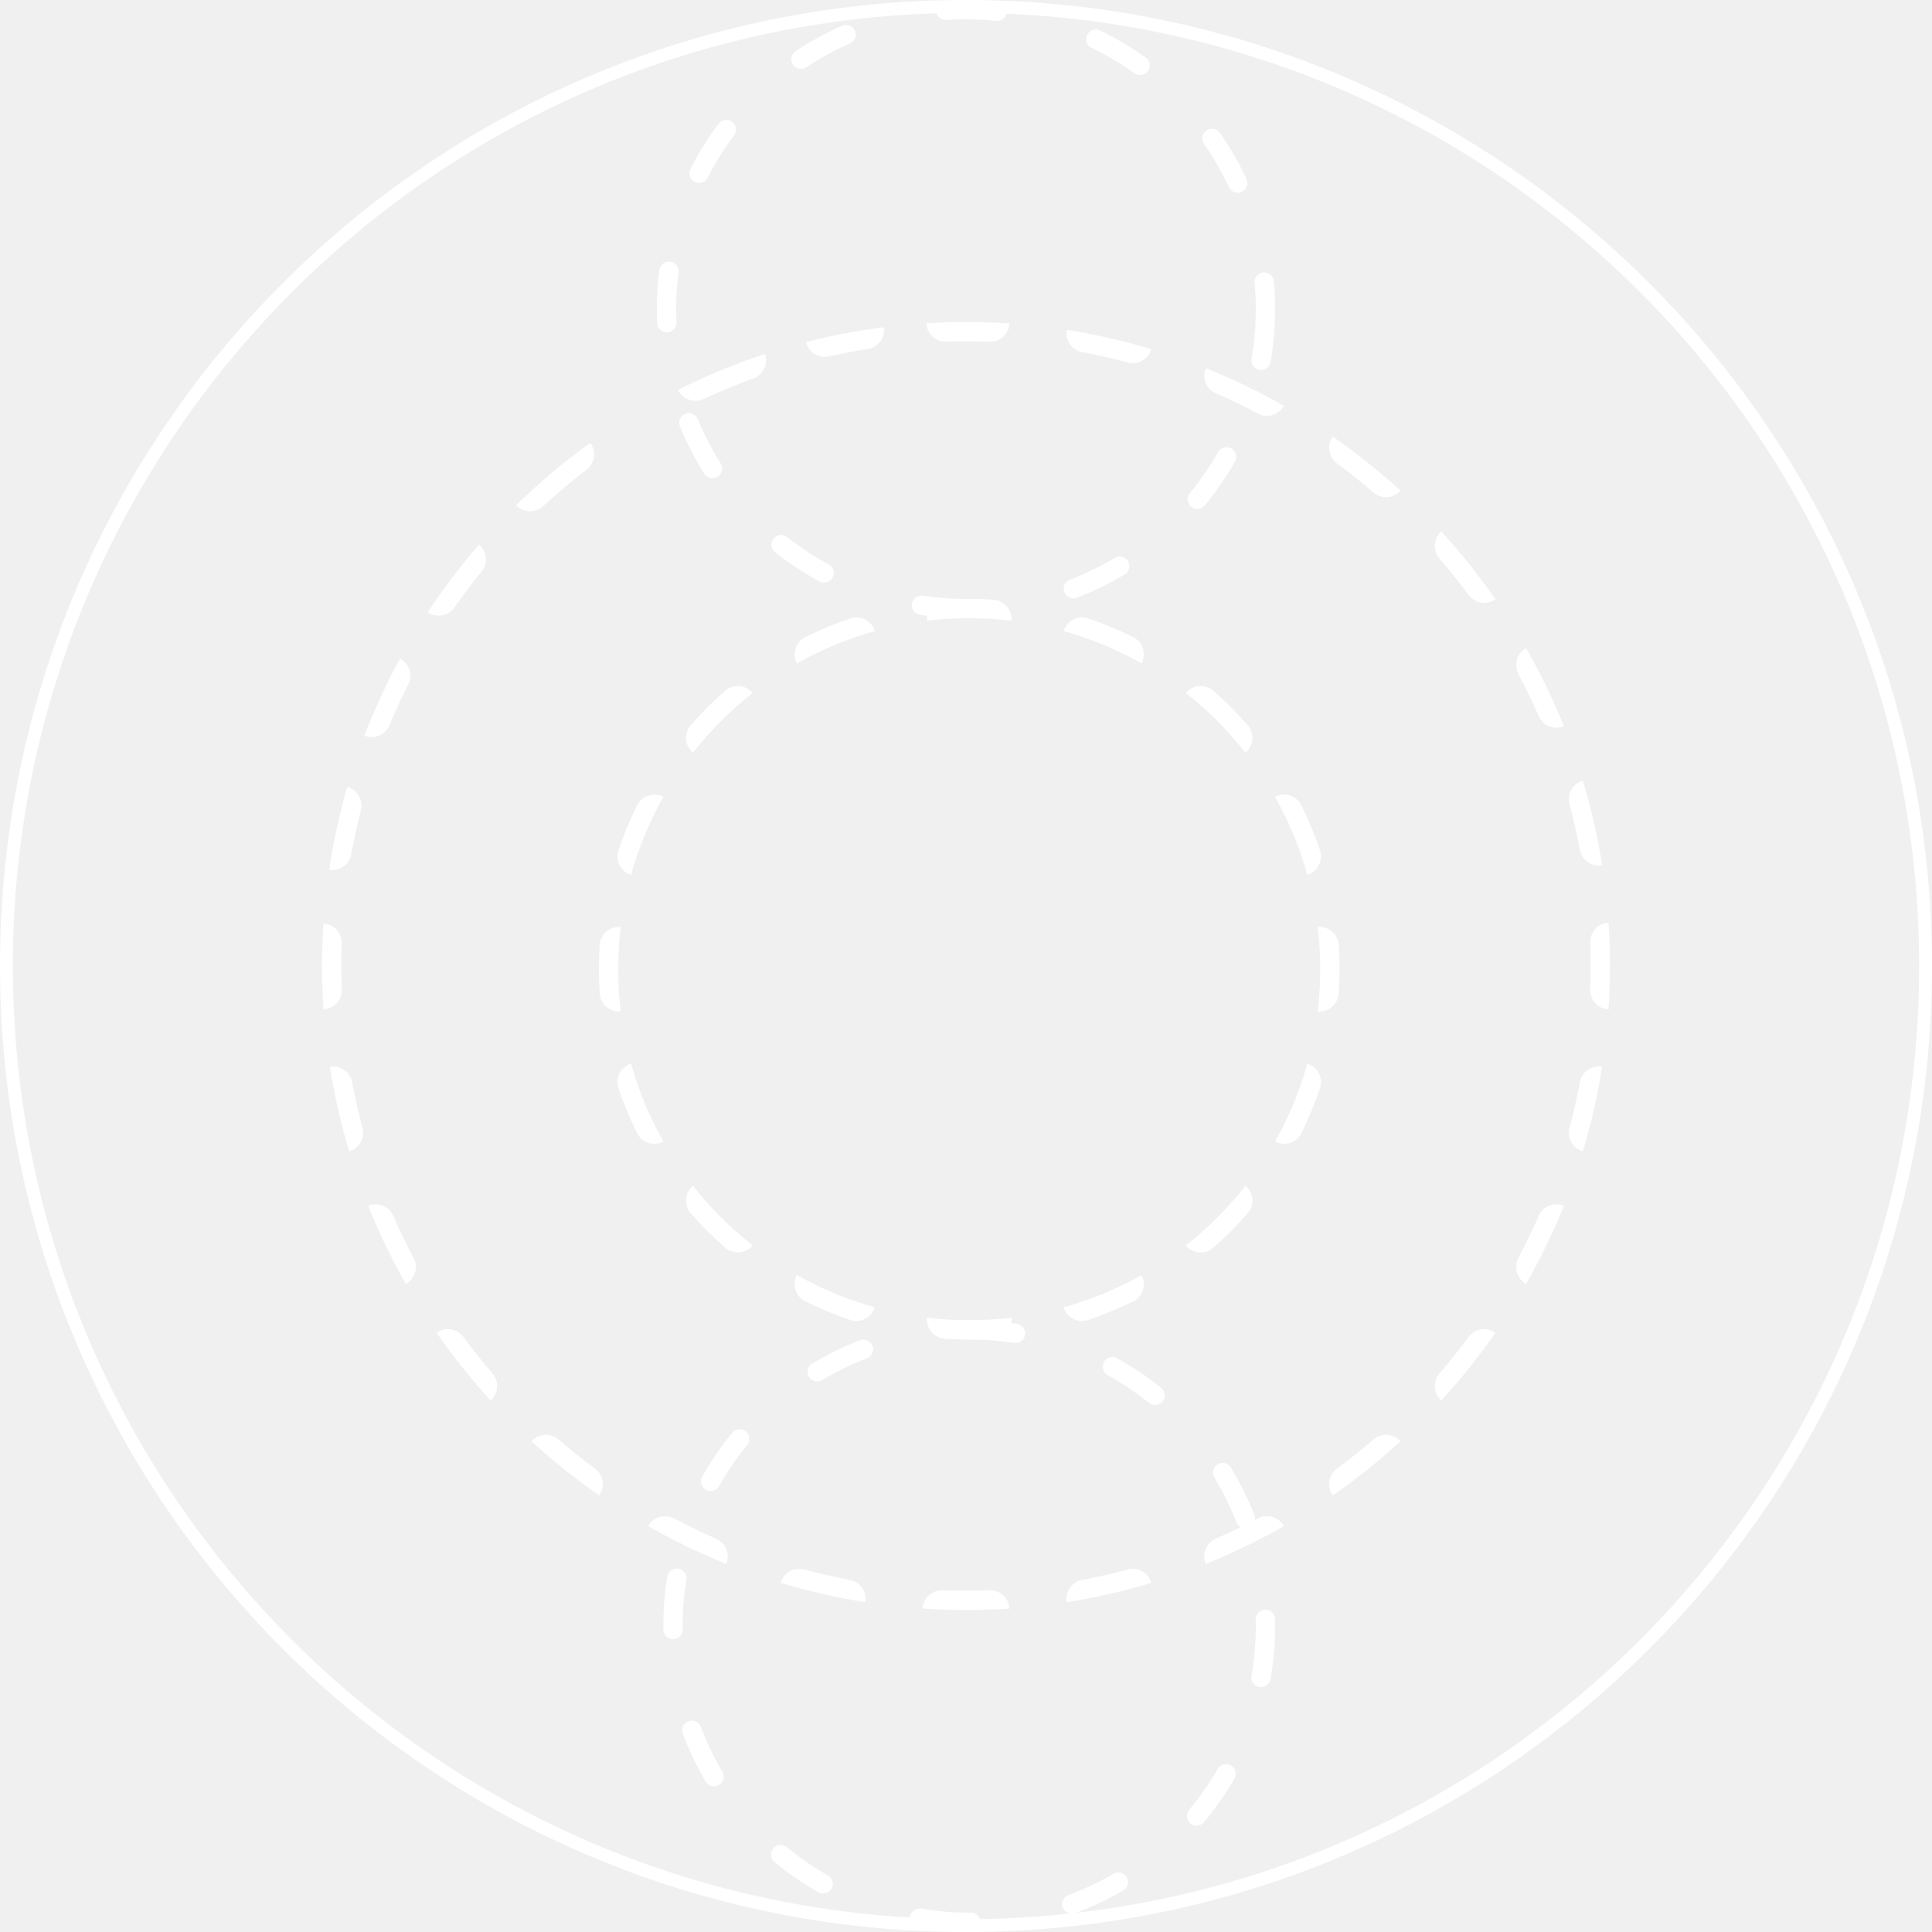
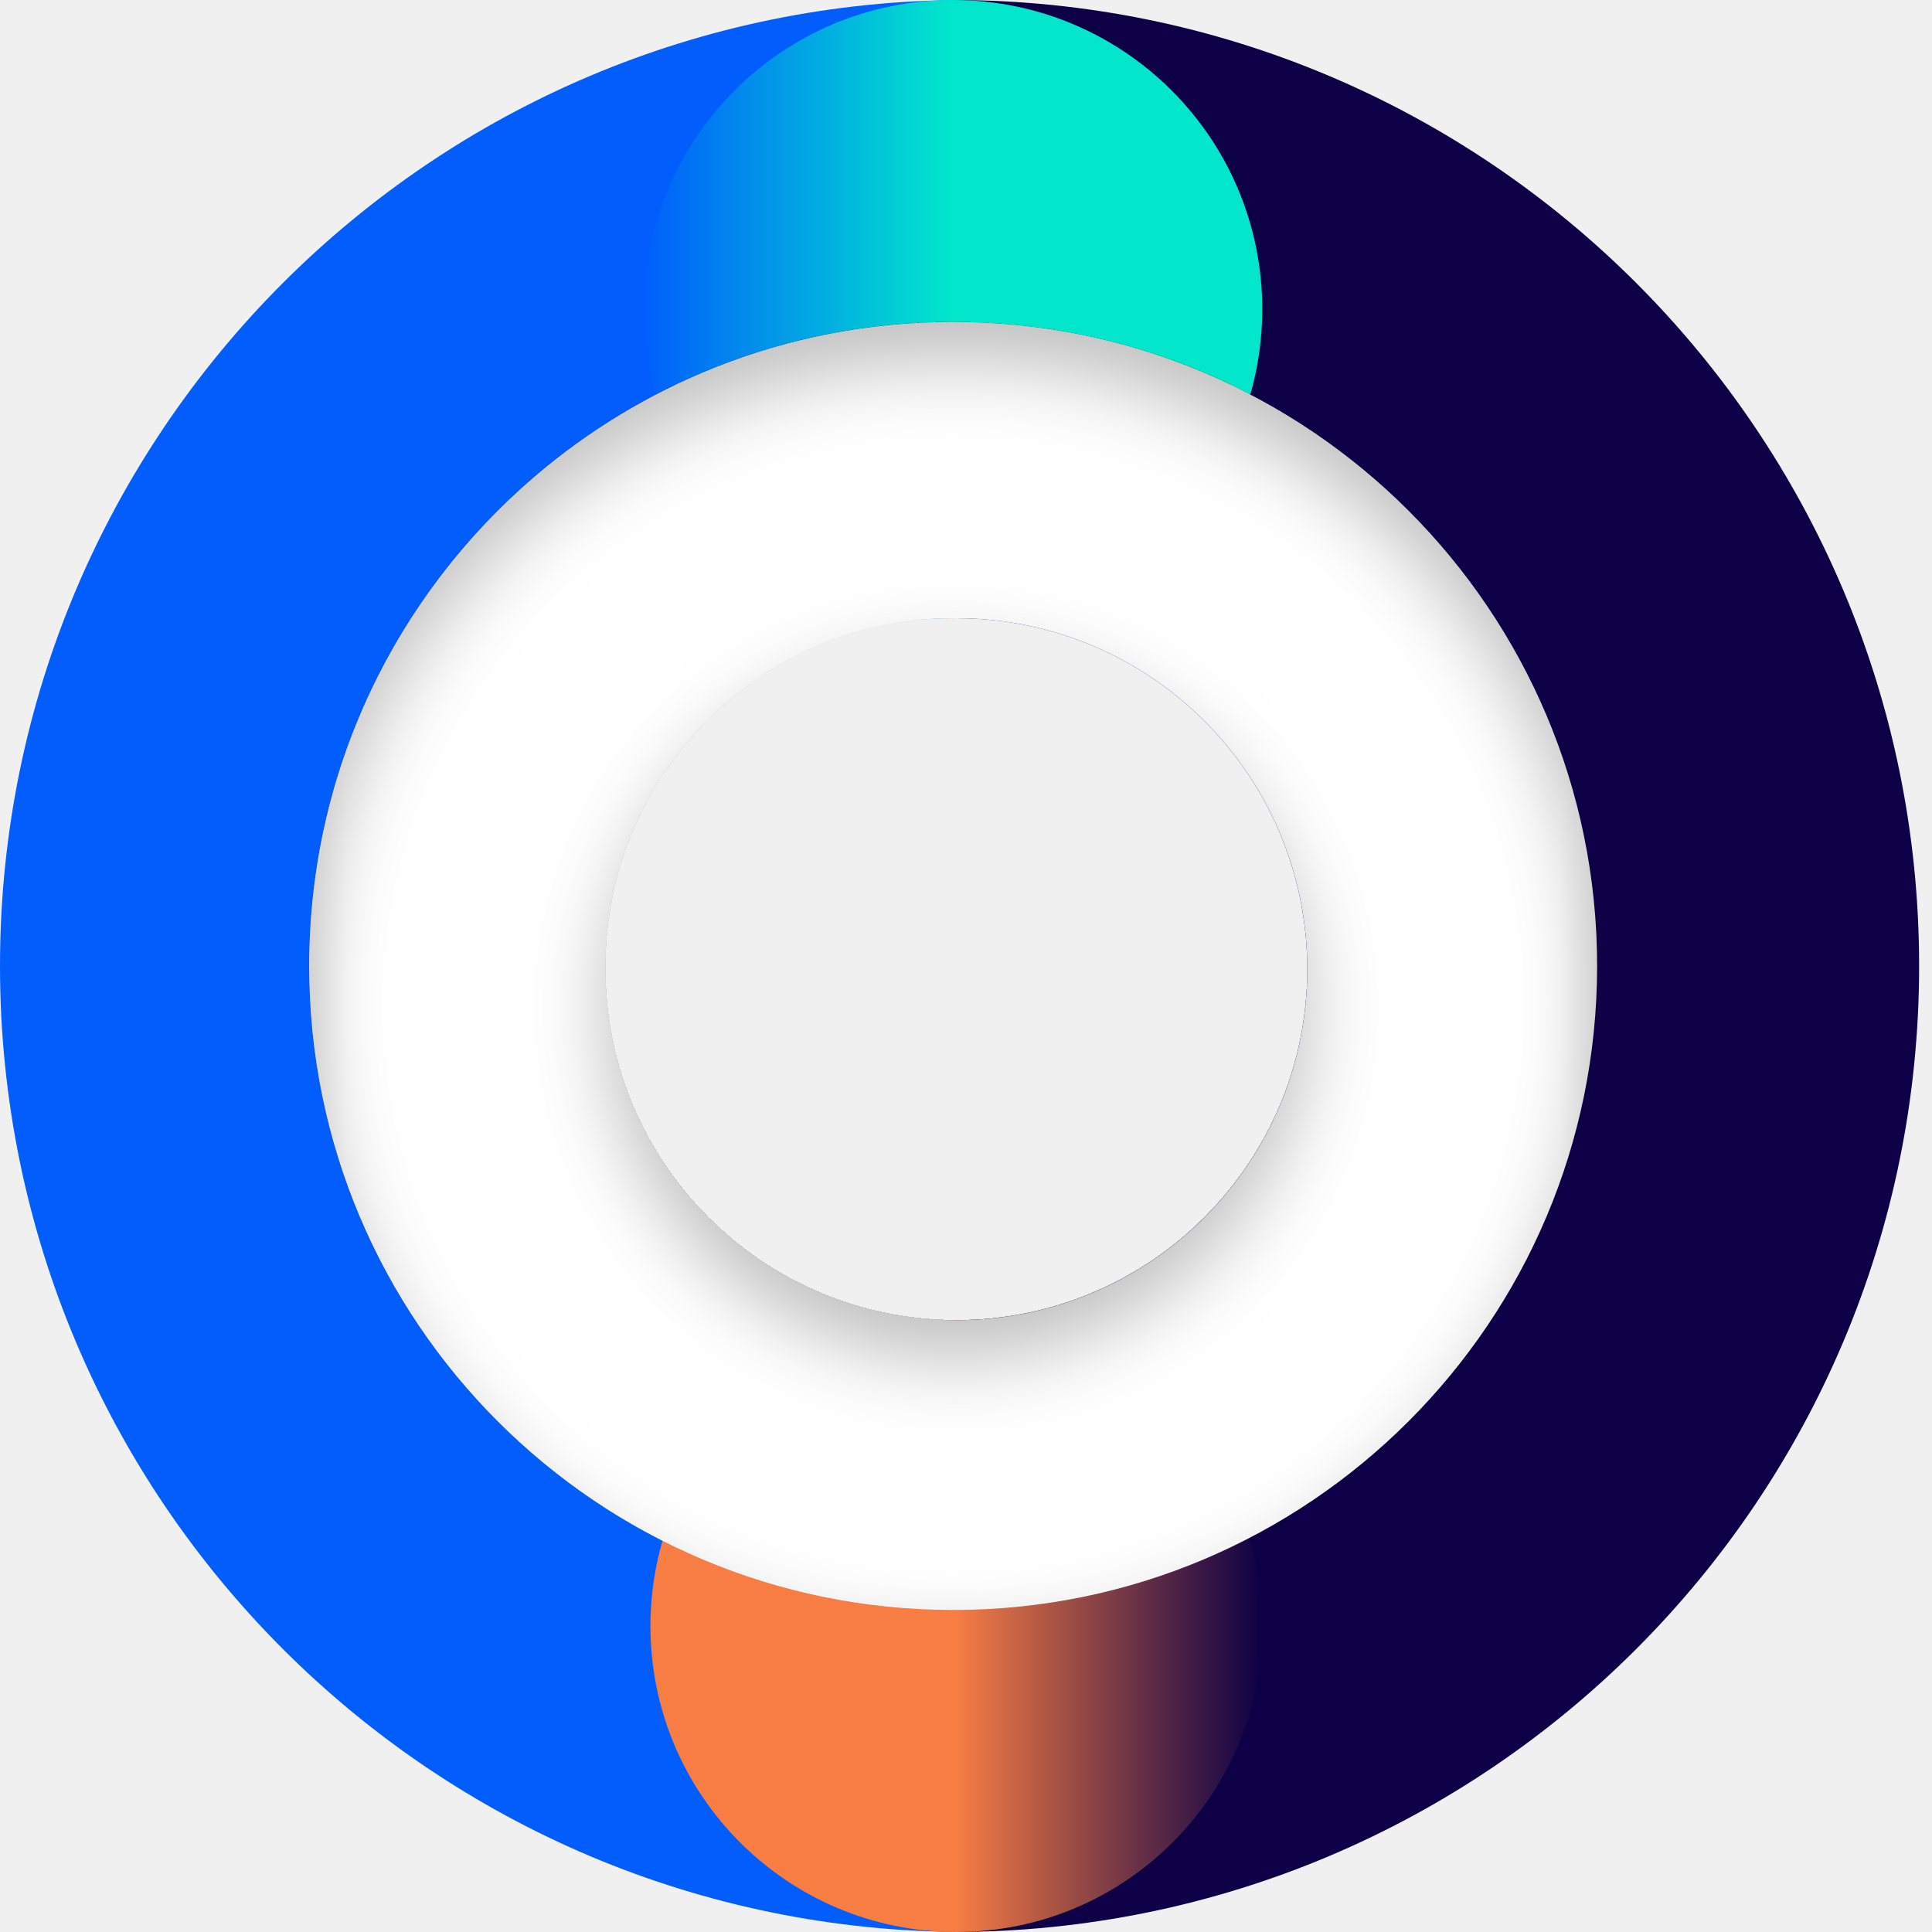
<svg xmlns="http://www.w3.org/2000/svg" width="300" height="300" viewBox="0 0 300 300" fill="none">
-   <g clip-path="url(#clip0_1003_107)">
-     <circle cx="150" cy="150" r="149" transform="matrix(-1 0 0 1 300 0)" stroke="white" stroke-width="2" stroke-linecap="round" stroke-linejoin="round" />
-     <circle cx="150" cy="48" r="46.5" stroke="white" stroke-width="3" stroke-linecap="round" stroke-linejoin="round" stroke-dasharray="8 16" />
-     <circle cx="150.5" cy="252.5" r="46" stroke="white" stroke-width="3" stroke-linecap="round" stroke-linejoin="round" stroke-dasharray="8 16" />
-     <mask id="path-4-inside-1_1003_107" fill="white">
-       <path fill-rule="evenodd" clip-rule="evenodd" d="M150 50C205.228 50 250 94.772 250 150C250 205.228 205.228 250 150 250C94.772 250 50 205.228 50 150C50 119.587 63.577 92.345 85 74.004C93.273 66.921 102.716 61.166 113 57.068C124.444 52.508 136.929 50 150 50ZM150.5 96C180.6 96 205 120.4 205 150.5C205 180.6 180.6 205 150.5 205C120.4 205 96 180.6 96 150.5C96 120.4 120.4 96 150.5 96Z" />
-     </mask>
-     <path d="M85 74.004L84.025 72.865L84.025 72.865L85 74.004ZM113 57.068L112.445 55.675L112.445 55.675L113 57.068ZM251.43 146.199C251.4 145.372 250.704 144.725 249.876 144.756C249.048 144.786 248.402 145.482 248.432 146.31L251.43 146.199ZM246.799 131.677C246.952 132.491 247.737 133.027 248.551 132.874C249.365 132.721 249.901 131.937 249.748 131.123L246.799 131.677ZM248.065 123.721C247.851 122.921 247.029 122.446 246.228 122.66C245.428 122.873 244.953 123.696 245.167 124.496L248.065 123.721ZM240.305 110.601C240.636 111.36 241.521 111.706 242.28 111.375C243.039 111.043 243.385 110.159 243.054 109.4L240.305 110.601ZM239.755 102.562C239.367 101.83 238.46 101.551 237.727 101.939C236.995 102.326 236.716 103.234 237.104 103.966L239.755 102.562ZM229.26 91.507C229.752 92.173 230.691 92.314 231.357 91.821C232.024 91.329 232.164 90.39 231.672 89.724L229.26 91.507ZM226.935 83.792C226.395 83.164 225.448 83.093 224.82 83.634C224.192 84.175 224.122 85.122 224.662 85.749L226.935 83.792ZM214.25 75.338C214.878 75.878 215.825 75.808 216.366 75.18C216.907 74.552 216.836 73.605 216.208 73.065L214.25 75.338ZM210.276 68.328C209.61 67.836 208.671 67.976 208.179 68.643C207.686 69.309 207.827 70.248 208.493 70.74L210.276 68.328ZM196.034 62.896C196.766 63.284 197.674 63.005 198.061 62.273C198.449 61.541 198.17 60.633 197.438 60.245L196.034 62.896ZM190.6 56.946C189.841 56.615 188.957 56.961 188.625 57.72C188.294 58.479 188.64 59.364 189.399 59.695L190.6 56.946ZM175.504 54.833C176.304 55.047 177.127 54.572 177.34 53.772C177.554 52.971 177.079 52.149 176.279 51.935L175.504 54.833ZM168.877 50.252C168.063 50.099 167.279 50.635 167.126 51.449C166.973 52.264 167.509 53.048 168.323 53.201L168.877 50.252ZM153.69 51.568C154.518 51.598 155.214 50.952 155.244 50.124C155.275 49.296 154.628 48.6 153.801 48.57L153.69 51.568ZM146.796 48.55C145.968 48.575 145.317 49.267 145.343 50.095C145.368 50.923 146.061 51.574 146.889 51.548L146.796 48.55ZM134.508 52.711C135.326 52.582 135.885 51.814 135.755 50.995C135.626 50.177 134.858 49.619 134.04 49.748L134.508 52.711ZM127.743 50.948C126.934 51.129 126.426 51.931 126.607 52.739C126.787 53.548 127.589 54.057 128.398 53.876L127.743 50.948ZM116.462 57.356C117.241 57.074 117.644 56.214 117.362 55.435C117.08 54.656 116.22 54.254 115.441 54.536L116.462 57.356ZM107.338 57.875C106.586 58.223 106.26 59.115 106.608 59.867C106.957 60.618 107.849 60.945 108.6 60.596L107.338 57.875ZM90.169 71.747C90.826 71.244 90.951 70.302 90.448 69.644C89.944 68.987 89.002 68.862 88.345 69.365L90.169 71.747ZM81.294 75.288C80.684 75.849 80.645 76.798 81.206 77.408C81.767 78.017 82.716 78.057 83.325 77.496L81.294 75.288ZM73.615 87.805C74.139 87.163 74.042 86.218 73.4 85.695C72.758 85.171 71.813 85.267 71.29 85.909L73.615 87.805ZM66.883 91.729C66.407 92.407 66.57 93.343 67.248 93.819C67.926 94.295 68.862 94.131 69.338 93.453L66.883 91.729ZM62.052 105.596C62.426 104.857 62.13 103.955 61.391 103.581C60.652 103.207 59.749 103.503 59.375 104.242L62.052 105.596ZM56.317 110.872C55.997 111.636 56.358 112.515 57.122 112.834C57.886 113.154 58.765 112.793 59.085 112.029L56.317 110.872ZM54.583 125.454C54.788 124.651 54.305 123.834 53.502 123.628C52.7 123.422 51.883 123.906 51.677 124.708L54.583 125.454ZM50.12 131.841C49.973 132.656 50.514 133.436 51.33 133.583C52.145 133.731 52.925 133.189 53.072 132.374L50.12 131.841ZM51.563 146.455C51.592 145.627 50.944 144.932 50.117 144.903C49.289 144.873 48.594 145.521 48.565 146.349L51.563 146.455ZM48.57 153.801C48.6 154.628 49.296 155.275 50.124 155.244C50.952 155.214 51.598 154.518 51.568 153.69L48.57 153.801ZM53.201 168.323C53.048 167.509 52.264 166.973 51.449 167.126C50.635 167.279 50.099 168.063 50.252 168.877L53.201 168.323ZM51.935 176.279C52.149 177.079 52.971 177.554 53.772 177.34C54.572 177.127 55.047 176.304 54.833 175.504L51.935 176.279ZM59.695 189.399C59.364 188.64 58.479 188.294 57.72 188.625C56.961 188.957 56.615 189.841 56.946 190.6L59.695 189.399ZM60.245 197.438C60.633 198.17 61.541 198.449 62.273 198.061C63.005 197.674 63.284 196.766 62.896 196.034L60.245 197.438ZM70.74 208.493C70.248 207.827 69.309 207.686 68.643 208.179C67.976 208.671 67.836 209.61 68.328 210.276L70.74 208.493ZM73.065 216.208C73.605 216.836 74.552 216.907 75.18 216.366C75.808 215.825 75.878 214.878 75.338 214.25L73.065 216.208ZM85.749 224.662C85.122 224.122 84.175 224.192 83.634 224.82C83.093 225.448 83.164 226.395 83.792 226.935L85.749 224.662ZM89.724 231.672C90.39 232.164 91.329 232.024 91.821 231.357C92.314 230.691 92.173 229.752 91.507 229.26L89.724 231.672ZM103.966 237.104C103.234 236.716 102.326 236.995 101.939 237.727C101.551 238.46 101.83 239.367 102.562 239.755L103.966 237.104ZM109.4 243.054C110.159 243.385 111.043 243.039 111.375 242.28C111.706 241.521 111.36 240.636 110.601 240.305L109.4 243.054ZM124.496 245.167C123.696 244.953 122.873 245.428 122.66 246.228C122.446 247.029 122.921 247.851 123.721 248.065L124.496 245.167ZM131.123 249.748C131.937 249.901 132.721 249.365 132.874 248.551C133.027 247.737 132.491 246.952 131.677 246.799L131.123 249.748ZM146.31 248.432C145.482 248.402 144.786 249.048 144.756 249.876C144.725 250.704 145.372 251.4 146.199 251.43L146.31 248.432ZM153.801 251.43C154.628 251.4 155.275 250.704 155.244 249.876C155.214 249.048 154.518 248.402 153.69 248.432L153.801 251.43ZM168.323 246.799C167.509 246.952 166.973 247.737 167.126 248.551C167.279 249.365 168.063 249.901 168.877 249.748L168.323 246.799ZM176.279 248.065C177.079 247.851 177.554 247.029 177.34 246.228C177.127 245.428 176.304 244.953 175.504 245.167L176.279 248.065ZM189.399 240.305C188.64 240.636 188.294 241.521 188.625 242.28C188.957 243.039 189.841 243.385 190.6 243.054L189.399 240.305ZM197.438 239.755C198.17 239.367 198.449 238.46 198.061 237.727C197.674 236.995 196.766 236.716 196.034 237.104L197.438 239.755ZM208.493 229.26C207.827 229.752 207.686 230.691 208.179 231.357C208.671 232.024 209.61 232.164 210.276 231.672L208.493 229.26ZM216.208 226.935C216.836 226.395 216.907 225.448 216.366 224.82C215.825 224.192 214.878 224.122 214.25 224.662L216.208 226.935ZM224.662 214.25C224.122 214.878 224.192 215.825 224.82 216.366C225.448 216.907 226.395 216.836 226.935 216.208L224.662 214.25ZM231.672 210.276C232.164 209.61 232.024 208.671 231.357 208.179C230.691 207.686 229.752 207.827 229.26 208.493L231.672 210.276ZM237.104 196.034C236.716 196.766 236.995 197.674 237.727 198.061C238.46 198.449 239.367 198.17 239.755 197.438L237.104 196.034ZM243.054 190.6C243.385 189.841 243.039 188.957 242.28 188.625C241.521 188.294 240.636 188.64 240.305 189.399L243.054 190.6ZM245.167 175.504C244.953 176.304 245.428 177.127 246.228 177.34C247.029 177.554 247.851 177.079 248.065 176.279L245.167 175.504ZM249.748 168.877C249.901 168.063 249.365 167.279 248.551 167.126C247.737 166.973 246.952 167.509 246.799 168.323L249.748 168.877ZM248.432 153.69C248.402 154.518 249.048 155.214 249.876 155.244C250.704 155.275 251.4 154.628 251.43 153.801L248.432 153.69ZM206.382 146.835C206.329 146.009 205.615 145.382 204.788 145.435C203.962 145.489 203.335 146.202 203.388 147.029L206.382 146.835ZM200.701 133.457C200.967 134.242 201.819 134.662 202.603 134.396C203.388 134.129 203.808 133.278 203.542 132.493L200.701 133.457ZM200.735 125.726C200.368 124.983 199.469 124.678 198.726 125.045C197.983 125.412 197.679 126.312 198.046 127.054L200.735 125.726ZM190.349 115.555C190.895 116.177 191.843 116.239 192.465 115.693C193.088 115.146 193.15 114.199 192.603 113.576L190.349 115.555ZM187.424 108.397C186.801 107.85 185.854 107.912 185.307 108.535C184.761 109.157 184.823 110.105 185.445 110.651L187.424 108.397ZM173.946 102.954C174.688 103.321 175.588 103.017 175.955 102.274C176.322 101.531 176.017 100.632 175.274 100.265L173.946 102.954ZM168.507 97.458C167.722 97.192 166.871 97.612 166.604 98.397C166.338 99.181 166.758 100.033 167.543 100.299L168.507 97.458ZM153.971 97.612C154.798 97.665 155.511 97.038 155.565 96.212C155.618 95.385 154.991 94.671 154.165 94.618L153.971 97.612ZM146.835 94.618C146.009 94.671 145.382 95.385 145.435 96.212C145.489 97.038 146.202 97.665 147.029 97.612L146.835 94.618ZM133.457 100.299C134.242 100.033 134.662 99.181 134.396 98.397C134.129 97.612 133.278 97.192 132.493 97.458L133.457 100.299ZM125.726 100.265C124.983 100.632 124.678 101.531 125.045 102.274C125.412 103.017 126.312 103.321 127.054 102.954L125.726 100.265ZM115.555 110.651C116.177 110.105 116.239 109.157 115.693 108.535C115.146 107.912 114.199 107.85 113.576 108.397L115.555 110.651ZM108.397 113.576C107.85 114.199 107.912 115.146 108.535 115.693C109.157 116.239 110.105 116.177 110.651 115.555L108.397 113.576ZM102.954 127.054C103.321 126.312 103.017 125.412 102.274 125.045C101.531 124.678 100.632 124.983 100.265 125.726L102.954 127.054ZM97.458 132.493C97.192 133.278 97.612 134.129 98.397 134.396C99.181 134.662 100.033 134.242 100.299 133.457L97.458 132.493ZM97.612 147.029C97.665 146.202 97.038 145.489 96.212 145.435C95.385 145.382 94.671 146.009 94.618 146.835L97.612 147.029ZM94.618 154.165C94.671 154.991 95.385 155.618 96.212 155.565C97.038 155.511 97.665 154.798 97.612 153.971L94.618 154.165ZM100.299 167.543C100.033 166.758 99.181 166.338 98.397 166.604C97.612 166.871 97.192 167.722 97.458 168.507L100.299 167.543ZM100.265 175.274C100.632 176.017 101.531 176.322 102.274 175.955C103.017 175.588 103.321 174.688 102.954 173.946L100.265 175.274ZM110.651 185.445C110.105 184.823 109.157 184.761 108.535 185.307C107.912 185.854 107.85 186.801 108.397 187.424L110.651 185.445ZM113.576 192.603C114.199 193.15 115.146 193.088 115.693 192.465C116.239 191.843 116.177 190.895 115.555 190.349L113.576 192.603ZM127.054 198.046C126.312 197.679 125.412 197.983 125.045 198.726C124.678 199.469 124.983 200.368 125.726 200.735L127.054 198.046ZM132.493 203.542C133.278 203.808 134.129 203.388 134.396 202.603C134.662 201.819 134.242 200.967 133.457 200.701L132.493 203.542ZM147.029 203.388C146.202 203.335 145.489 203.962 145.435 204.788C145.382 205.615 146.009 206.329 146.835 206.382L147.029 203.388ZM154.165 206.382C154.991 206.329 155.618 205.615 155.565 204.788C155.511 203.962 154.798 203.335 153.971 203.388L154.165 206.382ZM167.543 200.701C166.758 200.967 166.338 201.819 166.604 202.603C166.871 203.388 167.722 203.808 168.507 203.542L167.543 200.701ZM175.274 200.735C176.017 200.368 176.322 199.469 175.955 198.726C175.588 197.983 174.688 197.679 173.946 198.046L175.274 200.735ZM185.445 190.349C184.823 190.895 184.761 191.843 185.307 192.465C185.854 193.088 186.801 193.15 187.424 192.603L185.445 190.349ZM192.603 187.424C193.15 186.801 193.088 185.854 192.465 185.307C191.843 184.761 190.895 184.823 190.349 185.445L192.603 187.424ZM198.046 173.946C197.679 174.688 197.983 175.588 198.726 175.955C199.469 176.322 200.368 176.017 200.735 175.274L198.046 173.946ZM203.542 168.507C203.808 167.722 203.388 166.871 202.603 166.604C201.819 166.338 200.967 166.758 200.701 167.543L203.542 168.507ZM203.388 153.971C203.335 154.798 203.962 155.511 204.788 155.565C205.615 155.618 206.329 154.991 206.382 154.165L203.388 153.971ZM251.5 150C251.5 148.728 251.477 147.461 251.43 146.199L248.432 146.31C248.477 147.534 248.5 148.764 248.5 150H251.5ZM249.748 131.123C249.277 128.622 248.715 126.154 248.065 123.721L245.167 124.496C245.797 126.856 246.343 129.251 246.799 131.677L249.748 131.123ZM243.054 109.4C242.037 107.074 240.937 104.793 239.755 102.562L237.104 103.966C238.25 106.131 239.319 108.344 240.305 110.601L243.054 109.4ZM231.672 89.724C230.166 87.686 228.586 85.708 226.935 83.792L224.662 85.749C226.264 87.609 227.798 89.53 229.26 91.507L231.672 89.724ZM216.208 73.065C214.292 71.414 212.313 69.834 210.276 68.328L208.493 70.74C210.47 72.202 212.391 73.736 214.25 75.338L216.208 73.065ZM197.438 60.245C195.207 59.063 192.926 57.962 190.6 56.946L189.399 59.695C191.656 60.681 193.869 61.75 196.034 62.896L197.438 60.245ZM176.279 51.935C173.846 51.285 171.378 50.723 168.877 50.252L168.323 53.201C170.749 53.657 173.144 54.203 175.504 54.833L176.279 51.935ZM153.801 48.57C152.539 48.523 151.272 48.5 150 48.5V51.5C151.236 51.5 152.466 51.523 153.69 51.568L153.801 48.57ZM150 48.5C148.928 48.5 147.86 48.517 146.796 48.55L146.889 51.548C147.922 51.516 148.959 51.5 150 51.5V48.5ZM134.04 49.748C131.918 50.083 129.819 50.484 127.743 50.948L128.398 53.876C130.412 53.425 132.449 53.036 134.508 52.711L134.04 49.748ZM115.441 54.536C114.435 54.9 113.436 55.28 112.445 55.675L113.555 58.462C114.517 58.078 115.486 57.71 116.462 57.356L115.441 54.536ZM112.445 55.675C110.719 56.363 109.016 57.096 107.338 57.875L108.6 60.596C110.228 59.841 111.88 59.129 113.555 58.462L112.445 55.675ZM88.345 69.365C86.872 70.493 85.432 71.66 84.025 72.865L85.975 75.144C87.341 73.974 88.74 72.842 90.169 71.747L88.345 69.365ZM84.025 72.865C83.1 73.656 82.189 74.464 81.294 75.288L83.325 77.496C84.195 76.696 85.078 75.912 85.975 75.144L84.025 72.865ZM71.29 85.909C69.753 87.794 68.283 89.735 66.883 91.729L69.338 93.453C70.697 91.518 72.124 89.634 73.615 87.805L71.29 85.909ZM59.375 104.242C58.279 106.408 57.259 108.619 56.317 110.872L59.085 112.029C59.998 109.844 60.989 107.698 62.052 105.596L59.375 104.242ZM51.677 124.708C51.075 127.054 50.555 129.433 50.12 131.841L53.072 132.374C53.494 130.037 53.999 127.73 54.583 125.454L51.677 124.708ZM48.565 146.349C48.522 147.561 48.5 148.778 48.5 150H51.5C51.5 148.813 51.521 147.631 51.563 146.455L48.565 146.349ZM48.5 150C48.5 151.272 48.523 152.539 48.57 153.801L51.568 153.69C51.523 152.466 51.5 151.236 51.5 150H48.5ZM50.252 168.877C50.723 171.378 51.285 173.846 51.935 176.279L54.833 175.504C54.203 173.144 53.657 170.749 53.201 168.323L50.252 168.877ZM56.946 190.6C57.962 192.926 59.063 195.207 60.245 197.438L62.896 196.034C61.75 193.869 60.681 191.656 59.695 189.399L56.946 190.6ZM68.328 210.276C69.834 212.313 71.414 214.292 73.065 216.208L75.338 214.25C73.736 212.391 72.202 210.47 70.74 208.493L68.328 210.276ZM83.792 226.935C85.708 228.586 87.686 230.166 89.724 231.672L91.507 229.26C89.53 227.798 87.609 226.264 85.749 224.662L83.792 226.935ZM102.562 239.755C104.793 240.937 107.074 242.037 109.4 243.054L110.601 240.305C108.344 239.319 106.131 238.25 103.966 237.104L102.562 239.755ZM123.721 248.065C126.154 248.715 128.622 249.277 131.123 249.748L131.677 246.799C129.251 246.343 126.856 245.797 124.496 245.167L123.721 248.065ZM146.199 251.43C147.461 251.477 148.728 251.5 150 251.5V248.5C148.764 248.5 147.534 248.477 146.31 248.432L146.199 251.43ZM150 251.5C151.272 251.5 152.539 251.477 153.801 251.43L153.69 248.432C152.466 248.477 151.236 248.5 150 248.5V251.5ZM168.877 249.748C171.378 249.277 173.846 248.715 176.279 248.065L175.504 245.167C173.144 245.797 170.749 246.343 168.323 246.799L168.877 249.748ZM190.6 243.054C192.926 242.037 195.207 240.937 197.438 239.755L196.034 237.104C193.869 238.25 191.656 239.319 189.399 240.305L190.6 243.054ZM210.276 231.672C212.313 230.166 214.292 228.586 216.208 226.935L214.25 224.662C212.391 226.264 210.47 227.798 208.493 229.26L210.276 231.672ZM226.935 216.208C228.586 214.292 230.166 212.313 231.672 210.276L229.26 208.493C227.798 210.47 226.264 212.391 224.662 214.25L226.935 216.208ZM239.755 197.438C240.937 195.207 242.037 192.926 243.054 190.6L240.305 189.399C239.319 191.656 238.25 193.869 237.104 196.034L239.755 197.438ZM248.065 176.279C248.715 173.846 249.277 171.378 249.748 168.877L246.799 168.323C246.343 170.749 245.797 173.144 245.167 175.504L248.065 176.279ZM251.43 153.801C251.477 152.539 251.5 151.272 251.5 150H248.5C248.5 151.236 248.477 152.466 248.432 153.69L251.43 153.801ZM206.5 150.5C206.5 149.269 206.46 148.047 206.382 146.835L203.388 147.029C203.462 148.176 203.5 149.334 203.5 150.5H206.5ZM203.542 132.493C202.751 130.165 201.812 127.905 200.735 125.726L198.046 127.054C199.065 129.117 199.953 131.254 200.701 133.457L203.542 132.493ZM192.603 113.576C190.991 111.739 189.261 110.009 187.424 108.397L185.445 110.651C187.184 112.178 188.822 113.816 190.349 115.555L192.603 113.576ZM175.274 100.265C173.095 99.188 170.835 98.249 168.507 97.458L167.543 100.299C169.746 101.047 171.883 101.935 173.946 102.954L175.274 100.265ZM154.165 94.618C152.953 94.54 151.731 94.5 150.5 94.5V97.5C151.666 97.5 152.824 97.538 153.971 97.612L154.165 94.618ZM150.5 94.5C149.269 94.5 148.047 94.54 146.835 94.618L147.029 97.612C148.176 97.538 149.334 97.5 150.5 97.5V94.5ZM132.493 97.458C130.165 98.249 127.905 99.188 125.726 100.265L127.054 102.954C129.117 101.935 131.254 101.047 133.457 100.299L132.493 97.458ZM113.576 108.397C111.739 110.009 110.009 111.739 108.397 113.576L110.651 115.555C112.178 113.816 113.816 112.178 115.555 110.651L113.576 108.397ZM100.265 125.726C99.188 127.905 98.249 130.165 97.458 132.493L100.299 133.457C101.047 131.254 101.935 129.117 102.954 127.054L100.265 125.726ZM94.618 146.835C94.54 148.047 94.5 149.269 94.5 150.5H97.5C97.5 149.334 97.538 148.176 97.612 147.029L94.618 146.835ZM94.5 150.5C94.5 151.731 94.54 152.953 94.618 154.165L97.612 153.971C97.538 152.824 97.5 151.666 97.5 150.5H94.5ZM97.458 168.507C98.249 170.835 99.188 173.095 100.265 175.274L102.954 173.946C101.935 171.883 101.047 169.746 100.299 167.543L97.458 168.507ZM108.397 187.424C110.009 189.261 111.739 190.991 113.576 192.603L115.555 190.349C113.816 188.822 112.178 187.184 110.651 185.445L108.397 187.424ZM125.726 200.735C127.905 201.812 130.165 202.751 132.493 203.542L133.457 200.701C131.254 199.953 129.117 199.065 127.054 198.046L125.726 200.735ZM146.835 206.382C148.047 206.46 149.269 206.5 150.5 206.5V203.5C149.334 203.5 148.176 203.462 147.029 203.388L146.835 206.382ZM150.5 206.5C151.731 206.5 152.953 206.46 154.165 206.382L153.971 203.388C152.824 203.462 151.666 203.5 150.5 203.5V206.5ZM168.507 203.542C170.835 202.751 173.095 201.812 175.274 200.735L173.946 198.046C171.883 199.065 169.746 199.953 167.543 200.701L168.507 203.542ZM187.424 192.603C189.261 190.991 190.991 189.261 192.603 187.424L190.349 185.445C188.822 187.184 187.184 188.822 185.445 190.349L187.424 192.603ZM200.735 175.274C201.812 173.095 202.751 170.835 203.542 168.507L200.701 167.543C199.953 169.746 199.065 171.883 198.046 173.946L200.735 175.274ZM206.382 154.165C206.46 152.953 206.5 151.731 206.5 150.5H203.5C203.5 151.666 203.462 152.824 203.388 153.971L206.382 154.165ZM85 74.004L83.049 71.725L83.049 71.725L85 74.004ZM113 57.068L111.889 54.281L111.889 54.281L113 57.068ZM252.929 146.144C252.868 144.488 251.477 143.196 249.821 143.257C248.165 143.318 246.872 144.709 246.933 146.365L252.929 146.144ZM245.325 131.955C245.631 133.583 247.2 134.655 248.828 134.348C250.456 134.042 251.528 132.474 251.222 130.845L245.325 131.955ZM249.514 123.334C249.086 121.733 247.442 120.783 245.841 121.21C244.24 121.638 243.29 123.283 243.717 124.883L249.514 123.334ZM238.93 111.201C239.593 112.719 241.362 113.413 242.88 112.749C244.399 112.086 245.092 110.317 244.428 108.799L238.93 111.201ZM241.081 101.86C240.305 100.396 238.49 99.838 237.025 100.613C235.561 101.389 235.003 103.204 235.778 104.668L241.081 101.86ZM228.053 92.399C229.038 93.731 230.917 94.013 232.249 93.028C233.581 92.043 233.863 90.164 232.878 88.832L228.053 92.399ZM228.072 82.813C226.991 81.557 225.096 81.416 223.841 82.498C222.586 83.579 222.445 85.473 223.526 86.728L228.072 82.813ZM213.272 76.474C214.527 77.555 216.421 77.414 217.502 76.159C218.584 74.904 218.443 73.009 217.187 71.928L213.272 76.474ZM211.168 67.122C209.836 66.137 207.957 66.419 206.972 67.751C205.987 69.083 206.269 70.962 207.601 71.947L211.168 67.122ZM195.332 64.222C196.796 64.997 198.612 64.439 199.387 62.975C200.162 61.51 199.604 59.695 198.14 58.919L195.332 64.222ZM191.201 55.572C189.683 54.908 187.914 55.602 187.251 57.12C186.587 58.638 187.281 60.407 188.799 61.07L191.201 55.572ZM175.117 56.282C176.717 56.71 178.362 55.76 178.79 54.159C179.217 52.558 178.267 50.914 176.666 50.486L175.117 56.282ZM169.155 48.778C167.526 48.472 165.958 49.544 165.652 51.172C165.345 52.8 166.417 54.369 168.045 54.675L169.155 48.778ZM153.635 53.067C155.291 53.128 156.682 51.835 156.743 50.179C156.804 48.523 155.511 47.132 153.856 47.071L153.635 53.067ZM146.749 47.05C145.093 47.102 143.792 48.486 143.844 50.142C143.895 51.798 145.279 53.099 146.935 53.047L146.749 47.05ZM134.742 54.193C136.378 53.934 137.496 52.398 137.237 50.761C136.979 49.125 135.442 48.008 133.806 48.266L134.742 54.193ZM127.415 49.484C125.799 49.846 124.781 51.45 125.143 53.067C125.505 54.684 127.109 55.701 128.725 55.34L127.415 49.484ZM116.973 58.767C118.531 58.203 119.337 56.483 118.772 54.925C118.208 53.367 116.488 52.561 114.93 53.125L116.973 58.767ZM106.707 56.514C105.204 57.211 104.55 58.995 105.248 60.498C105.945 62.001 107.728 62.654 109.231 61.957L106.707 56.514ZM91.081 72.938C92.396 71.931 92.646 70.048 91.639 68.732C90.631 67.417 88.748 67.167 87.433 68.174L91.081 72.938ZM80.278 74.184C79.059 75.306 78.98 77.204 80.102 78.423C81.224 79.642 83.122 79.722 84.341 78.6L80.278 74.184ZM74.778 88.753C75.825 87.469 75.632 85.579 74.348 84.532C73.064 83.485 71.174 83.677 70.127 84.962L74.778 88.753ZM65.655 90.867C64.703 92.223 65.03 94.094 66.386 95.046C67.742 95.999 69.613 95.671 70.565 94.316L65.655 90.867ZM63.391 106.274C64.139 104.795 63.546 102.99 62.068 102.242C60.59 101.494 58.785 102.087 58.037 103.565L63.391 106.274ZM54.933 110.293C54.294 111.821 55.015 113.579 56.544 114.218C58.072 114.857 59.83 114.136 60.469 112.608L54.933 110.293ZM56.036 125.826C56.447 124.221 55.48 122.587 53.875 122.175C52.27 121.763 50.635 122.731 50.224 124.336L56.036 125.826ZM48.644 131.574C48.349 133.204 49.432 134.765 51.063 135.06C52.693 135.354 54.254 134.271 54.548 132.641L48.644 131.574ZM53.062 146.508C53.12 144.852 51.825 143.462 50.17 143.404C48.514 143.345 47.124 144.64 47.065 146.296L53.062 146.508ZM47.071 153.856C47.132 155.512 48.523 156.804 50.179 156.743C51.835 156.682 53.128 155.291 53.067 153.635L47.071 153.856ZM54.675 168.045C54.369 166.417 52.8 165.345 51.172 165.652C49.544 165.958 48.472 167.526 48.778 169.155L54.675 168.045ZM50.486 176.666C50.914 178.267 52.558 179.217 54.159 178.79C55.76 178.362 56.71 176.717 56.282 175.117L50.486 176.666ZM61.07 188.799C60.407 187.281 58.638 186.587 57.12 187.251C55.602 187.914 54.908 189.683 55.572 191.201L61.07 188.799ZM58.919 198.14C59.695 199.604 61.51 200.162 62.975 199.387C64.439 198.612 64.997 196.796 64.222 195.332L58.919 198.14ZM71.947 207.601C70.962 206.269 69.083 205.987 67.751 206.972C66.419 207.957 66.137 209.836 67.122 211.168L71.947 207.601ZM71.928 217.187C73.009 218.443 74.904 218.584 76.159 217.502C77.414 216.421 77.555 214.527 76.474 213.272L71.928 217.187ZM86.728 223.526C85.473 222.444 83.579 222.586 82.498 223.841C81.416 225.096 81.557 226.991 82.813 228.072L86.728 223.526ZM88.832 232.878C90.164 233.863 92.043 233.581 93.028 232.249C94.013 230.917 93.731 229.038 92.399 228.053L88.832 232.878ZM104.668 235.778C103.204 235.003 101.388 235.561 100.613 237.025C99.838 238.49 100.396 240.305 101.86 241.081L104.668 235.778ZM108.799 244.428C110.317 245.092 112.086 244.399 112.749 242.88C113.413 241.362 112.719 239.593 111.201 238.93L108.799 244.428ZM124.883 243.717C123.283 243.29 121.638 244.24 121.21 245.841C120.783 247.442 121.733 249.086 123.334 249.514L124.883 243.717ZM130.845 251.222C132.474 251.528 134.042 250.456 134.348 248.828C134.655 247.2 133.583 245.631 131.955 245.325L130.845 251.222ZM146.365 246.933C144.709 246.872 143.318 248.165 143.257 249.821C143.196 251.477 144.489 252.868 146.144 252.929L146.365 246.933ZM153.856 252.929C155.512 252.868 156.804 251.477 156.743 249.821C156.682 248.165 155.291 246.872 153.635 246.933L153.856 252.929ZM168.045 245.325C166.417 245.631 165.345 247.2 165.652 248.828C165.958 250.456 167.526 251.528 169.155 251.222L168.045 245.325ZM176.666 249.514C178.267 249.086 179.217 247.442 178.79 245.841C178.362 244.24 176.717 243.29 175.117 243.717L176.666 249.514ZM188.799 238.93C187.281 239.593 186.587 241.362 187.251 242.88C187.914 244.399 189.683 245.092 191.201 244.428L188.799 238.93ZM198.14 241.081C199.604 240.305 200.162 238.49 199.387 237.025C198.612 235.561 196.796 235.003 195.332 235.778L198.14 241.081ZM207.601 228.053C206.269 229.038 205.987 230.917 206.972 232.249C207.957 233.581 209.836 233.863 211.168 232.878L207.601 228.053ZM217.187 228.072C218.443 226.991 218.584 225.096 217.502 223.841C216.421 222.586 214.527 222.445 213.272 223.526L217.187 228.072ZM223.526 213.272C222.444 214.527 222.586 216.421 223.841 217.502C225.096 218.584 226.991 218.443 228.072 217.187L223.526 213.272ZM232.878 211.168C233.863 209.836 233.581 207.957 232.249 206.972C230.917 205.987 229.038 206.269 228.053 207.601L232.878 211.168ZM235.778 195.332C235.003 196.796 235.561 198.612 237.025 199.387C238.49 200.162 240.305 199.604 241.081 198.14L235.778 195.332ZM244.428 191.201C245.092 189.683 244.399 187.914 242.88 187.251C241.362 186.587 239.593 187.281 238.93 188.799L244.428 191.201ZM243.717 175.117C243.29 176.717 244.24 178.362 245.841 178.79C247.442 179.217 249.086 178.267 249.514 176.666L243.717 175.117ZM251.222 169.155C251.528 167.526 250.456 165.958 248.828 165.652C247.2 165.345 245.631 166.417 245.325 168.045L251.222 169.155ZM246.933 153.635C246.872 155.291 248.165 156.682 249.821 156.743C251.477 156.804 252.868 155.511 252.929 153.856L246.933 153.635ZM207.879 146.739C207.772 145.085 206.345 143.832 204.692 143.938C203.038 144.045 201.784 145.472 201.891 147.126L207.879 146.739ZM199.28 133.939C199.813 135.508 201.516 136.348 203.085 135.816C204.654 135.284 205.494 133.58 204.962 132.011L199.28 133.939ZM202.08 125.061C201.346 123.576 199.547 122.966 198.062 123.7C196.576 124.434 195.967 126.233 196.701 127.719L202.08 125.061ZM189.221 116.544C190.314 117.79 192.21 117.913 193.455 116.82C194.7 115.727 194.824 113.832 193.731 112.586L189.221 116.544ZM188.414 107.269C187.168 106.176 185.273 106.3 184.18 107.545C183.087 108.79 183.21 110.686 184.456 111.779L188.414 107.269ZM173.281 104.299C174.767 105.033 176.566 104.424 177.3 102.938C178.034 101.453 177.424 99.654 175.939 98.92L173.281 104.299ZM168.989 96.038C167.42 95.505 165.716 96.346 165.184 97.915C164.652 99.484 165.492 101.187 167.061 101.72L168.989 96.038ZM153.874 99.109C155.528 99.216 156.955 97.962 157.062 96.308C157.168 94.655 155.915 93.228 154.261 93.121L153.874 99.109ZM146.739 93.121C145.085 93.228 143.832 94.655 143.938 96.308C144.045 97.962 145.472 99.216 147.126 99.109L146.739 93.121ZM133.939 101.72C135.508 101.187 136.348 99.484 135.816 97.915C135.284 96.346 133.58 95.505 132.011 96.038L133.939 101.72ZM125.061 98.92C123.576 99.654 122.966 101.453 123.7 102.938C124.434 104.424 126.233 105.033 127.719 104.299L125.061 98.92ZM116.544 111.779C117.79 110.686 117.913 108.79 116.82 107.545C115.727 106.3 113.832 106.176 112.586 107.269L116.544 111.779ZM107.269 112.586C106.176 113.832 106.3 115.727 107.545 116.82C108.79 117.913 110.686 117.79 111.779 116.544L107.269 112.586ZM104.299 127.719C105.033 126.233 104.424 124.434 102.938 123.7C101.453 122.966 99.654 123.576 98.92 125.061L104.299 127.719ZM96.038 132.011C95.505 133.58 96.346 135.284 97.915 135.816C99.484 136.348 101.187 135.508 101.72 133.939L96.038 132.011ZM99.109 147.126C99.216 145.472 97.962 144.045 96.308 143.938C94.655 143.832 93.228 145.085 93.121 146.739L99.109 147.126ZM93.121 154.261C93.228 155.915 94.655 157.168 96.308 157.062C97.962 156.955 99.216 155.528 99.109 153.874L93.121 154.261ZM101.72 167.061C101.187 165.492 99.484 164.652 97.915 165.184C96.346 165.716 95.505 167.42 96.038 168.989L101.72 167.061ZM98.92 175.939C99.654 177.424 101.453 178.034 102.938 177.3C104.424 176.566 105.033 174.767 104.299 173.281L98.92 175.939ZM111.779 184.456C110.686 183.21 108.79 183.087 107.545 184.18C106.3 185.273 106.176 187.168 107.269 188.414L111.779 184.456ZM112.586 193.731C113.832 194.824 115.727 194.7 116.82 193.455C117.913 192.21 117.79 190.314 116.544 189.221L112.586 193.731ZM127.719 196.701C126.233 195.967 124.434 196.576 123.7 198.062C122.966 199.547 123.576 201.346 125.061 202.08L127.719 196.701ZM132.011 204.962C133.58 205.494 135.284 204.654 135.816 203.085C136.348 201.516 135.508 199.813 133.939 199.28L132.011 204.962ZM147.126 201.891C145.472 201.784 144.045 203.038 143.938 204.692C143.832 206.345 145.085 207.772 146.739 207.879L147.126 201.891ZM154.261 207.879C155.915 207.772 157.168 206.345 157.062 204.692C156.955 203.038 155.528 201.784 153.874 201.891L154.261 207.879ZM167.061 199.28C165.492 199.813 164.652 201.516 165.184 203.085C165.716 204.654 167.42 205.494 168.989 204.962L167.061 199.28ZM175.939 202.08C177.424 201.346 178.034 199.547 177.3 198.062C176.566 196.576 174.767 195.967 173.281 196.701L175.939 202.08ZM184.456 189.221C183.21 190.314 183.087 192.21 184.18 193.455C185.273 194.7 187.168 194.824 188.414 193.731L184.456 189.221ZM193.731 188.414C194.824 187.168 194.7 185.273 193.455 184.18C192.21 183.087 190.314 183.21 189.221 184.456L193.731 188.414ZM196.701 173.281C195.967 174.767 196.576 176.566 198.062 177.3C199.547 178.034 201.346 177.424 202.08 175.939L196.701 173.281ZM204.962 168.989C205.494 167.42 204.654 165.716 203.085 165.184C201.516 164.652 199.813 165.492 199.28 167.061L204.962 168.989ZM201.891 153.874C201.784 155.528 203.038 156.955 204.692 157.062C206.345 157.168 207.772 155.915 207.879 154.261L201.891 153.874ZM253 150C253 148.709 252.976 147.424 252.929 146.144L246.933 146.365C246.978 147.571 247 148.783 247 150H253ZM251.222 130.845C250.744 128.308 250.174 125.803 249.514 123.334L243.717 124.883C244.339 127.207 244.876 129.565 245.325 131.955L251.222 130.845ZM244.428 108.799C243.397 106.439 242.28 104.124 241.081 101.86L235.778 104.668C236.907 106.8 237.959 108.979 238.93 111.201L244.428 108.799ZM232.878 88.832C231.35 86.765 229.747 84.757 228.072 82.813L223.526 86.728C225.104 88.56 226.614 90.452 228.053 92.399L232.878 88.832ZM217.187 71.928C215.243 70.253 213.235 68.65 211.168 67.122L207.601 71.947C209.548 73.386 211.44 74.896 213.272 76.474L217.187 71.928ZM198.14 58.919C195.876 57.72 193.562 56.603 191.201 55.572L188.799 61.07C191.021 62.041 193.2 63.093 195.332 64.222L198.14 58.919ZM176.666 50.486C174.197 49.826 171.692 49.256 169.155 48.778L168.045 54.675C170.435 55.124 172.793 55.661 175.117 56.282L176.666 50.486ZM153.856 47.071C152.576 47.024 151.291 47 150 47V53C151.217 53 152.429 53.022 153.635 53.067L153.856 47.071ZM150 47C148.912 47 147.829 47.017 146.749 47.05L146.935 53.047C147.953 53.016 148.974 53 150 53V47ZM133.806 48.266C131.653 48.606 129.522 49.013 127.415 49.484L128.725 55.34C130.709 54.896 132.715 54.513 134.742 54.193L133.806 48.266ZM114.93 53.125C113.909 53.495 112.895 53.88 111.889 54.281L114.111 59.855C115.057 59.478 116.012 59.115 116.973 58.767L114.93 53.125ZM111.889 54.281C110.138 54.979 108.41 55.724 106.707 56.514L109.231 61.957C110.835 61.213 112.461 60.512 114.111 59.855L111.889 54.281ZM87.433 68.174C85.939 69.319 84.477 70.503 83.049 71.725L86.951 76.283C88.296 75.131 89.673 74.016 91.081 72.938L87.433 68.174ZM83.049 71.725C82.111 72.528 81.187 73.348 80.278 74.184L84.341 78.6C85.197 77.812 86.067 77.04 86.951 76.283L83.049 71.725ZM70.127 84.962C68.568 86.874 67.076 88.844 65.655 90.867L70.565 94.316C71.904 92.41 73.309 90.555 74.778 88.753L70.127 84.962ZM58.037 103.565C56.925 105.763 55.889 108.007 54.933 110.293L60.469 112.608C61.368 110.456 62.343 108.343 63.391 106.274L58.037 103.565ZM50.224 124.336C49.613 126.716 49.085 129.13 48.644 131.574L54.548 132.641C54.964 130.34 55.461 128.067 56.036 125.826L50.224 124.336ZM47.065 146.296C47.022 147.525 47 148.76 47 150H53C53 148.831 53.021 147.667 53.062 146.508L47.065 146.296ZM47 150C47 151.291 47.024 152.576 47.071 153.856L53.067 153.635C53.022 152.429 53 151.217 53 150H47ZM48.778 169.155C49.256 171.692 49.826 174.197 50.486 176.666L56.282 175.117C55.661 172.793 55.124 170.435 54.675 168.045L48.778 169.155ZM55.572 191.201C56.603 193.561 57.72 195.876 58.919 198.14L64.222 195.332C63.093 193.2 62.041 191.021 61.07 188.799L55.572 191.201ZM67.122 211.168C68.65 213.235 70.253 215.243 71.928 217.187L76.474 213.272C74.896 211.44 73.386 209.548 71.947 207.601L67.122 211.168ZM82.813 228.072C84.757 229.747 86.765 231.35 88.832 232.878L92.399 228.053C90.451 226.614 88.56 225.104 86.728 223.526L82.813 228.072ZM101.86 241.081C104.124 242.28 106.438 243.397 108.799 244.428L111.201 238.93C108.979 237.959 106.8 236.907 104.668 235.778L101.86 241.081ZM123.334 249.514C125.803 250.174 128.308 250.744 130.845 251.222L131.955 245.325C129.565 244.876 127.207 244.339 124.883 243.717L123.334 249.514ZM146.144 252.929C147.424 252.976 148.709 253 150 253V247C148.783 247 147.571 246.978 146.365 246.933L146.144 252.929ZM150 253C151.291 253 152.576 252.976 153.856 252.929L153.635 246.933C152.429 246.978 151.217 247 150 247V253ZM169.155 251.222C171.692 250.744 174.197 250.174 176.666 249.514L175.117 243.717C172.793 244.339 170.435 244.876 168.045 245.325L169.155 251.222ZM191.201 244.428C193.561 243.397 195.876 242.28 198.14 241.081L195.332 235.778C193.2 236.907 191.021 237.959 188.799 238.93L191.201 244.428ZM211.168 232.878C213.235 231.35 215.243 229.747 217.187 228.072L213.272 223.526C211.44 225.104 209.548 226.614 207.601 228.053L211.168 232.878ZM228.072 217.187C229.747 215.243 231.35 213.235 232.878 211.168L228.053 207.601C226.614 209.548 225.104 211.44 223.526 213.272L228.072 217.187ZM241.081 198.14C242.28 195.876 243.397 193.562 244.428 191.201L238.93 188.799C237.959 191.021 236.907 193.2 235.778 195.332L241.081 198.14ZM249.514 176.666C250.174 174.197 250.744 171.692 251.222 169.155L245.325 168.045C244.876 170.435 244.339 172.793 243.717 175.117L249.514 176.666ZM252.929 153.856C252.976 152.576 253 151.291 253 150H247C247 151.217 246.978 152.429 246.933 153.635L252.929 153.856ZM208 150.5C208 149.237 207.959 147.982 207.879 146.739L201.891 147.126C201.963 148.241 202 149.366 202 150.5H208ZM204.962 132.011C204.15 129.62 203.186 127.299 202.08 125.061L196.701 127.719C197.691 129.722 198.554 131.799 199.28 133.939L204.962 132.011ZM193.731 112.586C192.076 110.701 190.299 108.924 188.414 107.269L184.456 111.779C186.146 113.262 187.738 114.854 189.221 116.544L193.731 112.586ZM175.939 98.92C173.701 97.814 171.38 96.85 168.989 96.038L167.061 101.72C169.201 102.446 171.278 103.309 173.281 104.299L175.939 98.92ZM154.261 93.121C153.018 93.041 151.763 93 150.5 93V99C151.634 99 152.759 99.037 153.874 99.109L154.261 93.121ZM150.5 93C149.237 93 147.982 93.041 146.739 93.121L147.126 99.109C148.241 99.037 149.366 99 150.5 99V93ZM132.011 96.038C129.62 96.85 127.299 97.814 125.061 98.92L127.719 104.299C129.722 103.309 131.799 102.446 133.939 101.72L132.011 96.038ZM112.586 107.269C110.701 108.924 108.924 110.701 107.269 112.586L111.779 116.544C113.262 114.854 114.854 113.262 116.544 111.779L112.586 107.269ZM98.92 125.061C97.814 127.299 96.85 129.62 96.038 132.011L101.72 133.939C102.446 131.799 103.309 129.722 104.299 127.719L98.92 125.061ZM93.121 146.739C93.041 147.982 93 149.237 93 150.5H99C99 149.366 99.037 148.241 99.109 147.126L93.121 146.739ZM93 150.5C93 151.763 93.041 153.018 93.121 154.261L99.109 153.874C99.037 152.759 99 151.634 99 150.5H93ZM96.038 168.989C96.85 171.38 97.814 173.701 98.92 175.939L104.299 173.281C103.309 171.278 102.446 169.201 101.72 167.061L96.038 168.989ZM107.269 188.414C108.924 190.299 110.701 192.076 112.586 193.731L116.544 189.221C114.854 187.738 113.262 186.146 111.779 184.456L107.269 188.414ZM125.061 202.08C127.299 203.186 129.62 204.15 132.011 204.962L133.939 199.28C131.799 198.554 129.722 197.691 127.719 196.701L125.061 202.08ZM146.739 207.879C147.982 207.959 149.237 208 150.5 208V202C149.366 202 148.241 201.963 147.126 201.891L146.739 207.879ZM150.5 208C151.763 208 153.018 207.959 154.261 207.879L153.874 201.891C152.759 201.963 151.634 202 150.5 202V208ZM168.989 204.962C171.38 204.15 173.701 203.186 175.939 202.08L173.281 196.701C171.278 197.691 169.201 198.554 167.061 199.28L168.989 204.962ZM188.414 193.731C190.299 192.076 192.076 190.299 193.731 188.414L189.221 184.456C187.738 186.146 186.146 187.738 184.456 189.221L188.414 193.731ZM202.08 175.939C203.186 173.701 204.15 171.38 204.962 168.989L199.28 167.061C198.554 169.201 197.691 171.278 196.701 173.281L202.08 175.939ZM207.879 154.261C207.959 153.018 208 151.763 208 150.5H202C202 151.634 201.963 152.759 201.891 153.874L207.879 154.261Z" fill="white" mask="url(#path-4-inside-1_1003_107)" />
+   <g clip-path="url(#clip0_1001_18)">
+     <path fill-rule="evenodd" clip-rule="evenodd" d="M150 0C232.843 0 300 67.157 300 150C300 232.843 232.843 300 150 300C67.157 300 0 232.843 0 150C0 67.157 67.157 0 150 0ZM147.5 96C177.6 96 202 120.4 202 150.5C202 180.6 177.6 205 147.5 205C117.4 205 93 180.6 93 150.5C93 120.4 117.4 96 147.5 96Z" fill="url(#paint0_angular_1001_18)" />
+   </g>
+   <g clip-path="url(#clip1_1001_18)">
+     <path fill-rule="evenodd" clip-rule="evenodd" d="M148 300C65.157 300 -2 232.843 -2 150C-2 67.157 65.157 0 148 0C230.843 0 298 67.157 298 150C298 232.843 230.843 300 148 300ZM148.5 96C178.6 96 203 120.4 203 150.5C203 180.6 178.6 205 148.5 205C118.4 205 94 180.6 94 150.5C94 120.4 118.4 96 148.5 96Z" fill="url(#paint1_angular_1001_18)" />
+   </g>
+   <circle cx="148" cy="48" r="48" fill="url(#paint2_linear_1001_18)" />
+   <circle cx="148.5" cy="252.5" r="47.5" fill="url(#paint3_linear_1001_18)" />
+   <g filter="url(#filter0_i_1001_18)">
+     <path fill-rule="evenodd" clip-rule="evenodd" d="M148.249 96.001C148.166 96 148.083 96 148 96C140.857 96 134.145 97.363 128.028 99.8C122.509 102 117.408 105.102 112.916 108.948C101.265 118.922 94 133.588 94 150C94 150.083 94 150.166 94.001 150.249C94 150.333 94 150.416 94 150.5C94 180.6 118.4 205 148.5 205C178.6 205 203 180.6 203 150.5C203 120.4 178.6 96 148.5 96C148.416 96 148.333 96 148.249 96.001ZM111 57.068C100.716 61.166 91.273 66.921 83 74.004C61.577 92.345 48 119.587 48 150C48 205.228 92.772 250 148 250C203.228 250 248 205.228 248 150C248 94.772 203.228 50 148 50C134.929 50 122.444 52.508 111 57.068Z" fill="white" />
  </g>
  <defs>
-     <clipPath id="clip0_1003_107">
-       <rect width="300" height="300" fill="white" />
+     <filter id="filter0_i_1001_18" x="48" y="50" width="200" height="206" filterUnits="userSpaceOnUse" color-interpolation-filters="sRGB">
+       <feFlood flood-opacity="0" result="BackgroundImageFix" />
+       <feBlend mode="normal" in="SourceGraphic" in2="BackgroundImageFix" result="shape" />
+       <feColorMatrix in="SourceAlpha" type="matrix" values="0 0 0 0 0 0 0 0 0 0 0 0 0 0 0 0 0 0 127 0" result="hardAlpha" />
+       <feOffset dy="6" />
+       <feGaussianBlur stdDeviation="6" />
+       <feComposite in2="hardAlpha" operator="arithmetic" k2="-1" k3="1" />
+       <feColorMatrix type="matrix" values="0 0 0 0 0 0 0 0 0 0 0 0 0 0 0 0 0 0 0.25 0" />
+       <feBlend mode="normal" in2="shape" result="effect1_innerShadow_1001_18" />
+     </filter>
+     <radialGradient id="paint0_angular_1001_18" cx="0" cy="0" r="1" gradientUnits="userSpaceOnUse" gradientTransform="translate(150 150) rotate(-90) scale(150)">
+       <stop stop-color="#02E7CC" />
+       <stop offset="0.495" stop-color="#015EFC" />
+     </radialGradient>
+     <radialGradient id="paint1_angular_1001_18" cx="0" cy="0" r="1" gradientUnits="userSpaceOnUse" gradientTransform="translate(148 150) rotate(90) scale(150)">
+       <stop stop-color="#FF8340" />
+       <stop offset="0.23" stop-color="#6C2270" />
+       <stop offset="0.484" stop-color="#0D0046" />
+     </radialGradient>
+     <linearGradient id="paint2_linear_1001_18" x1="148" y1="0" x2="100" y2="0" gradientUnits="userSpaceOnUse">
+       <stop stop-color="#02E7CC" />
+       <stop offset="1" stop-color="#02E7CC" stop-opacity="0" />
+     </linearGradient>
+     <linearGradient id="paint3_linear_1001_18" x1="148.5" y1="205" x2="196" y2="205" gradientUnits="userSpaceOnUse">
+       <stop stop-color="#F77D43" />
+       <stop offset="1" stop-color="#EB7646" stop-opacity="0" />
+     </linearGradient>
+     <clipPath id="clip0_1001_18">
+       <rect width="148" height="300" fill="white" transform="matrix(1 0 0 -1 0 300)" />
+     </clipPath>
+     <clipPath id="clip1_1001_18">
+       <rect width="150" height="300" fill="white" transform="translate(148)" />
    </clipPath>
  </defs>
</svg>
